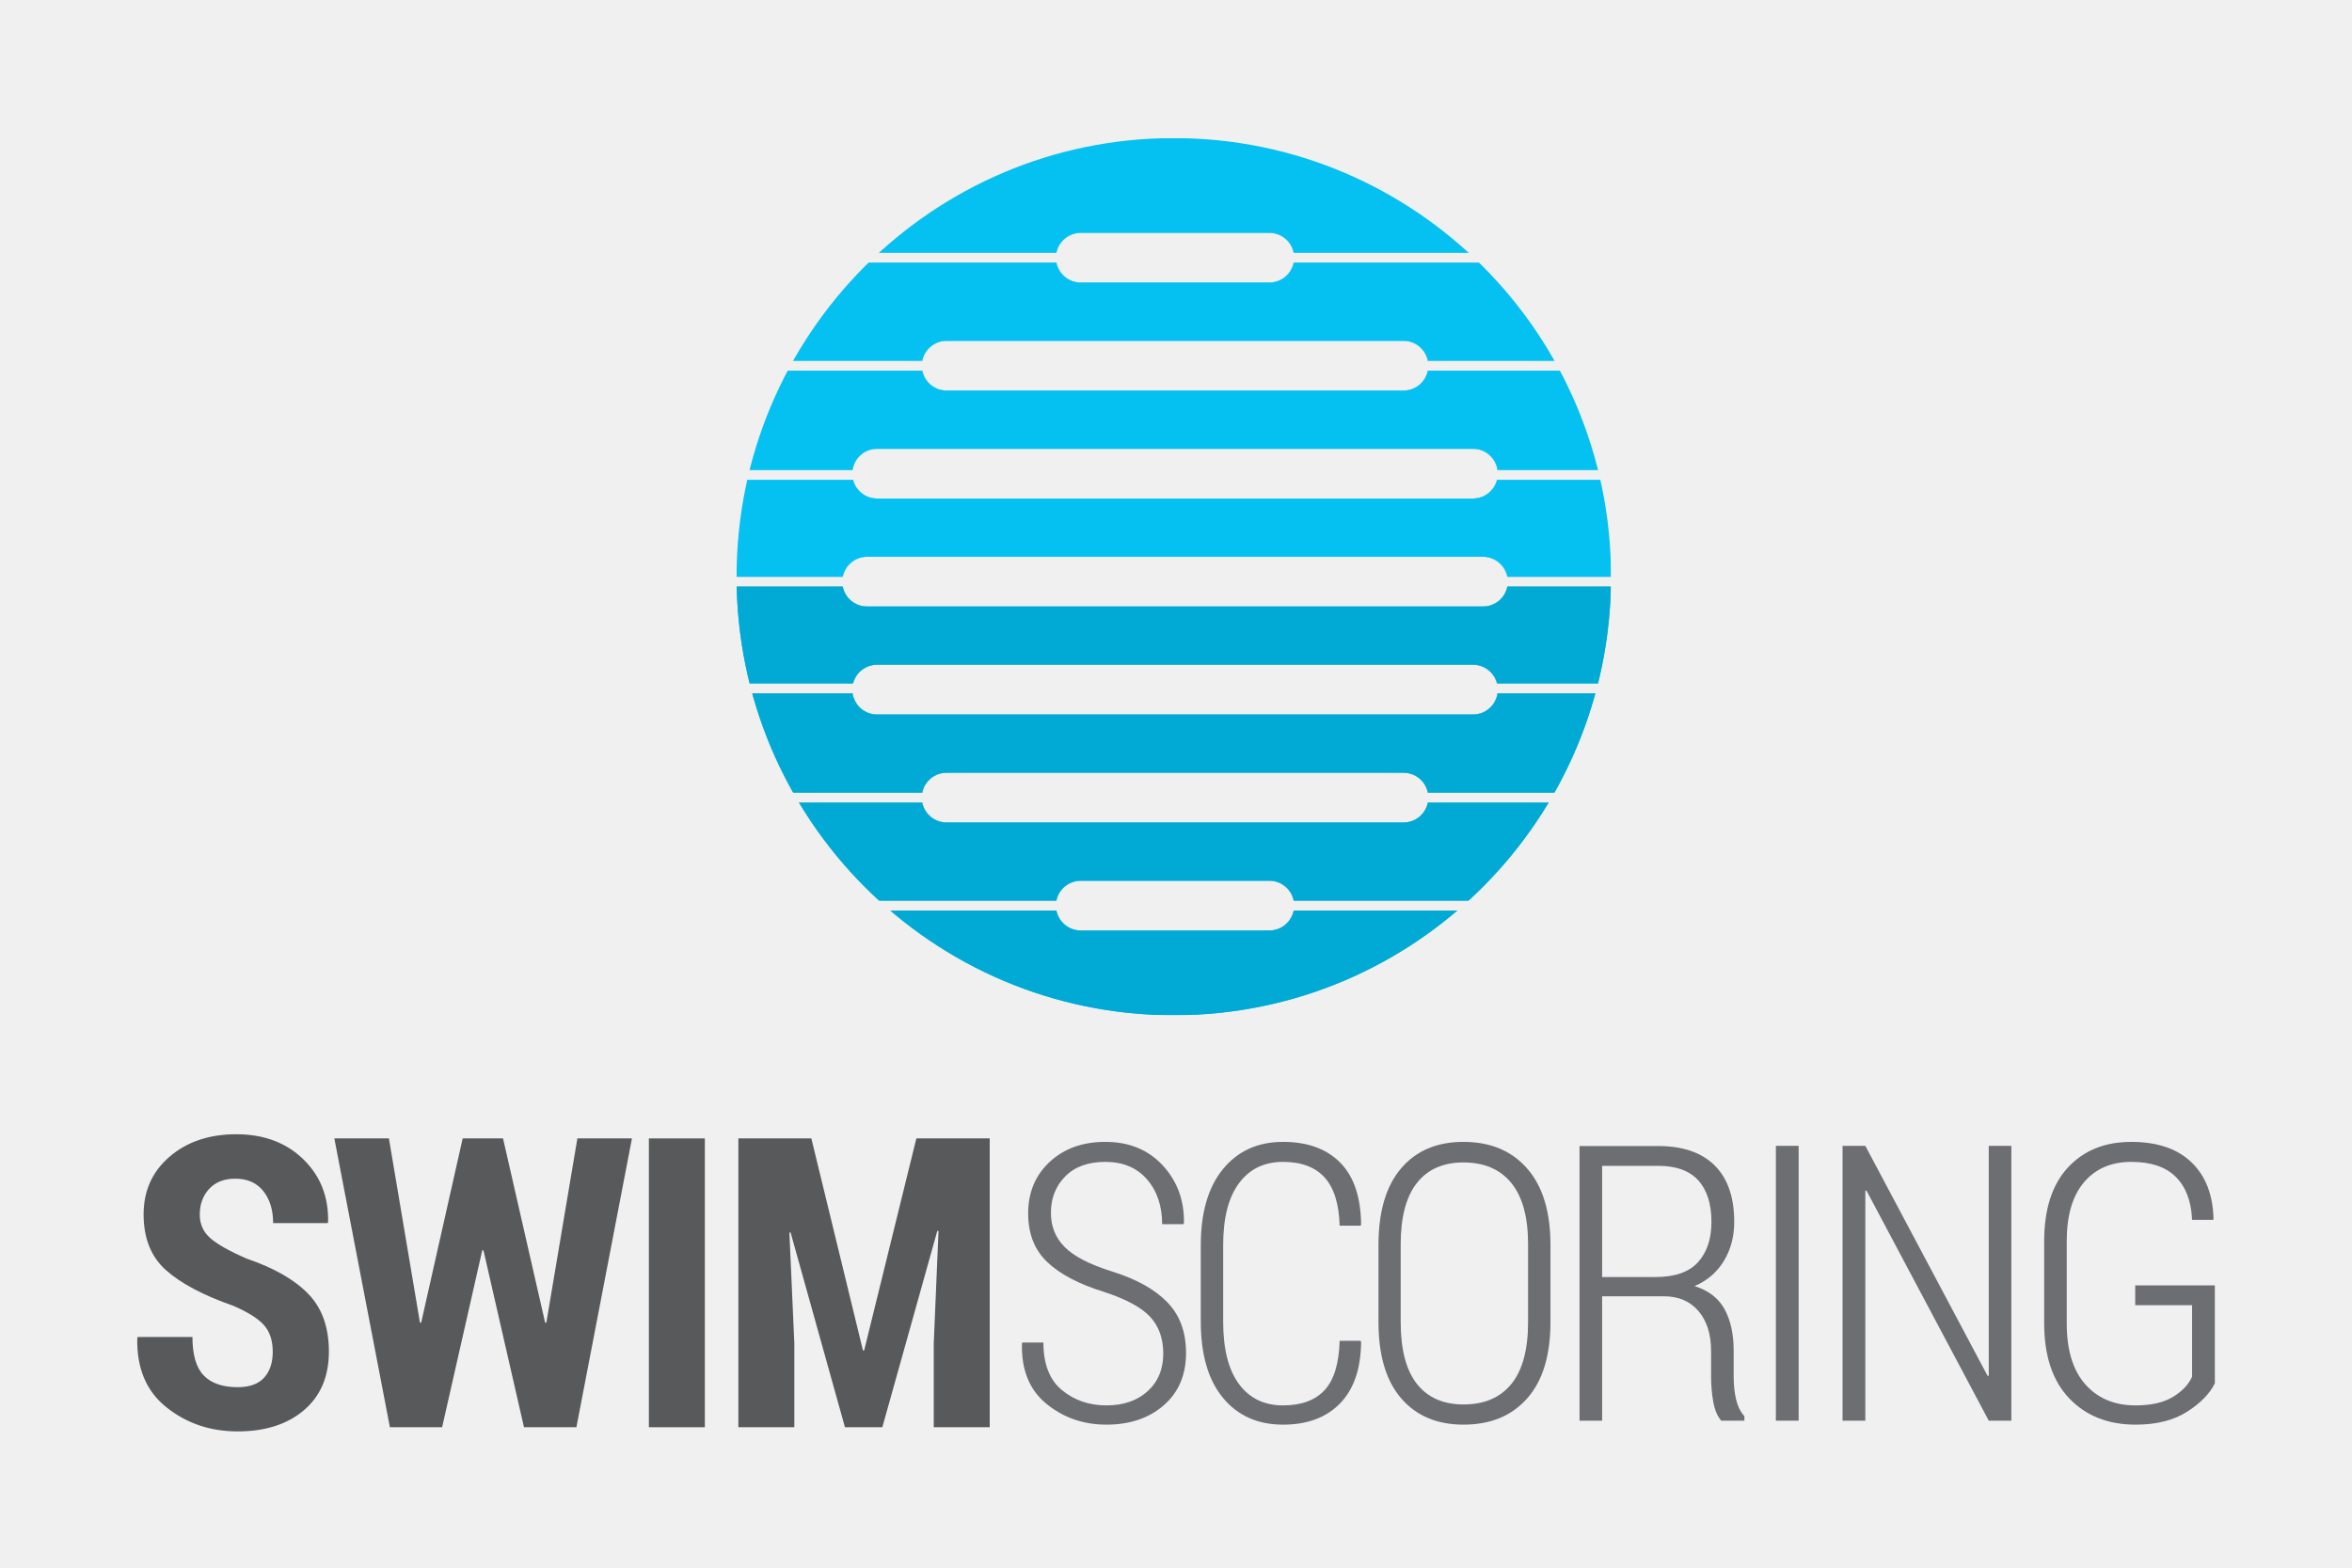
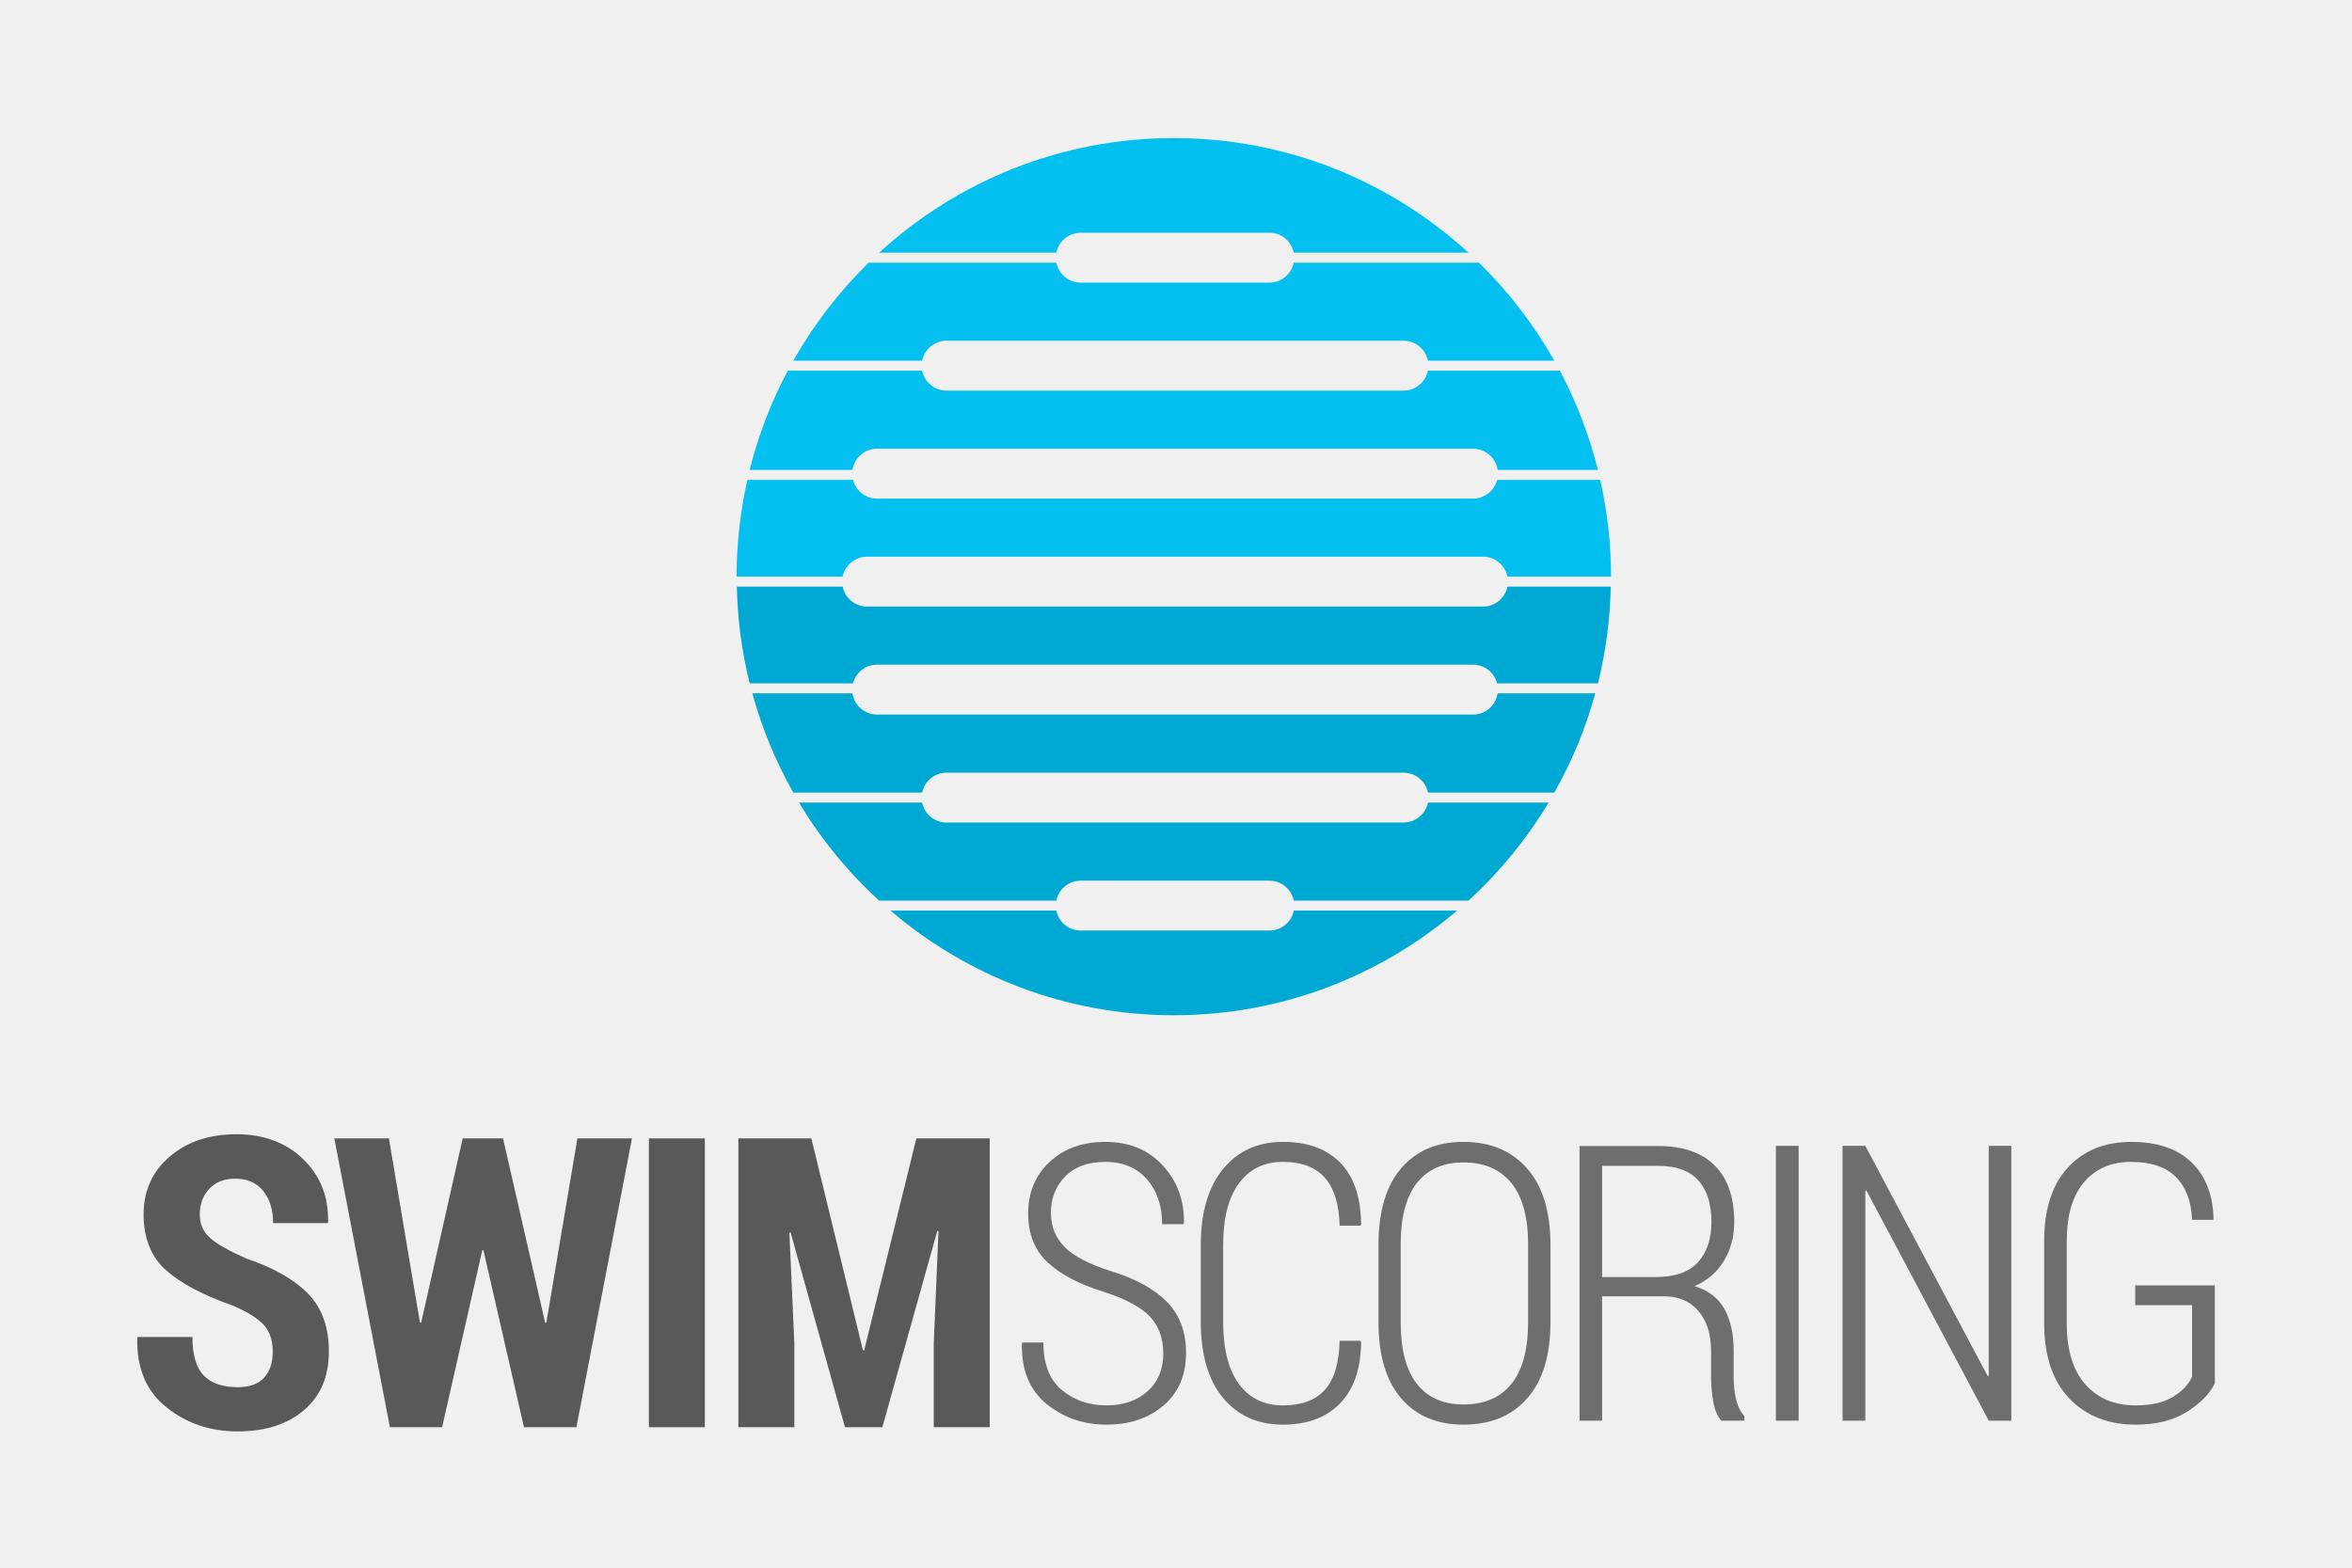
<svg xmlns="http://www.w3.org/2000/svg" version="1.1" id="Layer_1" x="0px" y="0px" width="360px" height="240px" viewBox="0 0 360 240" enable-background="new 0 0 360 240" xml:space="preserve">
  <g>
-     <defs>
-       <filter id="Adobe_OpacityMaskFilter" filterUnits="userSpaceOnUse" x="112.741" y="21.136" width="133.846" height="134.29">
-         <feColorMatrix type="matrix" values="-1 0 0 0 1  0 -1 0 0 1  0 0 -1 0 1  0 0 0 1 0" color-interpolation-filters="sRGB" result="source" />
-         <feFlood style="flood-color:white;flood-opacity:1" result="back" />
-         <feBlend in="source" in2="back" mode="normal" />
-       </filter>
-     </defs>
-     <mask maskUnits="userSpaceOnUse" x="112.741" y="21.136" width="133.846" height="134.29" id="SVGID_1_">
-       <g filter="url(#Adobe_OpacityMaskFilter)">
-         <path fill="#FFFFFF" d="M247.538,38.686h-49.51c-0.353-1.741-1.886-3.052-3.725-3.052h-28.899c-1.84,0-3.374,1.311-3.725,3.052     H112.17v1.526h49.508c0.353,1.742,1.886,3.053,3.726,3.053h28.899c1.838,0,3.372-1.311,3.726-3.053h49.509V38.686z" />
-         <path fill="#FFFFFF" d="M247.538,55.218h-28.977c-0.352-1.741-1.886-3.052-3.725-3.052h-69.966c-1.838,0-3.372,1.311-3.725,3.052     H112.17v1.526h28.975c0.354,1.742,1.887,3.053,3.726,3.053h69.966c1.838,0,3.373-1.311,3.726-3.053h28.976V55.218z" />
-         <path fill="#FFFFFF" d="M247.538,71.94h-18.311c-0.277-1.834-1.84-3.243-3.744-3.243h-91.259c-1.905,0-3.467,1.409-3.744,3.243     h-18.31v1.526h18.387c0.423,1.643,1.897,2.861,3.667,2.861h91.259c1.769,0,3.244-1.219,3.667-2.861h18.388V71.94z" />
-         <path fill="#FFFFFF" d="M250.769,137.877h-52.741c-0.353-1.741-1.886-3.052-3.725-3.052h-28.899c-1.84,0-3.374,1.311-3.725,3.052     h-52.741v1.526h52.74c0.353,1.742,1.886,3.052,3.726,3.052h28.899c1.838,0,3.372-1.311,3.726-3.052h52.74V137.877z" />
-         <path fill="#FFFFFF" d="M250.769,121.345h-32.208c-0.352-1.742-1.886-3.052-3.725-3.052h-69.966c-1.838,0-3.372,1.31-3.725,3.052     h-32.208v1.526h32.207c0.353,1.741,1.886,3.052,3.726,3.052h69.966c1.839,0,3.374-1.312,3.726-3.052h32.207V121.345z" />
-         <path fill="#FFFFFF" d="M250.769,104.622H229.15c-0.423-1.643-1.898-2.86-3.667-2.86h-91.259c-1.77,0-3.244,1.218-3.667,2.86     h-21.619v1.526h21.542c0.277,1.834,1.839,3.243,3.744,3.243h91.259c1.904,0,3.467-1.409,3.744-3.243h21.542V104.622z" />
-         <path fill="#FFFFFF" d="M250.769,88.282H230.73c-0.353-1.742-1.886-3.053-3.726-3.053h-94.301c-1.839,0-3.374,1.311-3.726,3.053     h-20.039v1.525h20.039c0.353,1.742,1.887,3.052,3.726,3.052h94.301c1.839,0,3.373-1.31,3.725-3.052h20.04V88.282z" />
-       </g>
-     </mask>
-     <g mask="url(#SVGID_1_)">
-       <ellipse fill="#05C1F1" cx="179.664" cy="88.282" rx="66.923" ry="67.144" />
-       <path fill="#00AAD4" d="M179.663,155.426c36.96,0,66.923-30.061,66.923-67.144H112.741    C112.741,125.365,142.703,155.426,179.663,155.426z" />
+     <path fill="#58595B" d="M41.746,206.958c0-1.721-0.444-3.083-1.332-4.084c-0.889-1.003-2.452-1.99-4.692-2.961   c-4.581-1.6-8.016-3.416-10.306-5.452c-2.291-2.034-3.435-4.884-3.435-8.548c0-3.624,1.332-6.575,3.995-8.852   c2.664-2.279,6.063-3.417,10.2-3.417c4.197,0,7.607,1.271,10.23,3.811c2.623,2.541,3.894,5.745,3.814,9.612l-0.061,0.182h-8.354   c0-2.023-0.505-3.664-1.513-4.919c-1.01-1.255-2.432-1.883-4.268-1.883c-1.715,0-3.052,0.521-4.01,1.563   c-0.959,1.043-1.438,2.354-1.438,3.933c0,1.458,0.535,2.658,1.604,3.598c1.069,0.942,2.926,1.99,5.569,3.144   c4.177,1.417,7.32,3.214,9.429,5.391c2.108,2.177,3.163,5.117,3.163,8.821c0,3.827-1.271,6.823-3.814,8.989s-5.922,3.25-10.14,3.25   c-4.197,0-7.834-1.23-10.912-3.689c-3.078-2.46-4.565-5.987-4.464-10.584l0.061-0.182h8.384c0,2.733,0.575,4.697,1.725,5.892   c1.15,1.195,2.885,1.792,5.206,1.792c1.816,0,3.164-0.486,4.041-1.458C41.308,209.935,41.746,208.619,41.746,206.958z" />
+     <path fill="#58595B" d="M83.441,202.494h0.182l4.752-28.212h8.354l-8.505,44.217h-8.021l-6.205-27.089h-0.182l-6.145,27.089h-7.991   l-8.505-44.217h8.354l4.752,28.212h0.182l6.356-28.212h6.175L83.441,202.494z" />
+     <path fill="#58595B" d="M107.885,218.499h-8.566v-44.217h8.566V218.499z" />
+     <path fill="#58595B" d="M124.186,174.282l7.9,32.464h0.182l7.991-32.464h11.229v44.217h-8.566v-12.846l0.727-17.189l-0.182-0.03   l-8.415,30.065h-5.721l-8.324-29.822l-0.182,0.03l0.757,16.946v12.846h-8.566v-44.217H124.186z" />
+     <path fill="#6D6E70" d="M178.05,207.21c0-2.3-0.668-4.171-2.001-5.611c-1.335-1.44-3.683-2.711-7.043-3.813   c-3.821-1.175-6.716-2.692-8.684-4.551c-1.968-1.859-2.952-4.35-2.952-7.471c0-3.217,1.099-5.847,3.298-7.89   c2.198-2.042,5.035-3.062,8.511-3.062c3.648,0,6.582,1.204,8.799,3.612c2.218,2.409,3.298,5.346,3.241,8.813l-0.087,0.175h-3.254   c0-2.794-0.773-5.083-2.319-6.864c-1.546-1.782-3.672-2.674-6.38-2.674c-2.631,0-4.676,0.743-6.136,2.226   c-1.458,1.483-2.189,3.342-2.189,5.578c0,2.081,0.706,3.829,2.118,5.245c1.411,1.416,3.806,2.654,7.187,3.713   c3.725,1.156,6.552,2.721,8.482,4.696c1.93,1.975,2.895,4.571,2.895,7.788c0,3.372-1.138,6.045-3.413,8.02   c-2.276,1.975-5.199,2.961-8.771,2.961c-3.514,0-6.572-1.059-9.174-3.178c-2.602-2.12-3.854-5.192-3.758-9.219l0.057-0.173h3.226   c0,3.295,0.946,5.723,2.837,7.282c1.891,1.562,4.162,2.341,6.812,2.341c2.611,0,4.714-0.725,6.309-2.174   C177.253,211.53,178.05,209.606,178.05,207.21z" />
+     <path fill="#6D6E70" d="M208.246,205.271l0.087,0.174c-0.039,4.103-1.114,7.239-3.226,9.407c-2.113,2.167-5.022,3.25-8.728,3.25   c-3.859,0-6.923-1.367-9.188-4.103c-2.266-2.736-3.398-6.638-3.398-11.705v-11.646c0-5.029,1.137-8.925,3.413-11.69   c2.275-2.764,5.333-4.146,9.173-4.146c3.745,0,6.664,1.06,8.756,3.178c2.093,2.12,3.158,5.28,3.197,9.479l-0.087,0.174h-3.196   c-0.097-3.333-0.864-5.794-2.305-7.384c-1.44-1.589-3.562-2.385-6.366-2.385c-2.88,0-5.126,1.091-6.739,3.271   c-1.613,2.181-2.419,5.327-2.419,9.437v11.75c0,4.189,0.807,7.373,2.419,9.552c1.613,2.181,3.859,3.271,6.739,3.271   c2.804,0,4.926-0.78,6.366-2.34c1.44-1.561,2.208-4.074,2.305-7.544H208.246z" />
+     <path fill="#6D6E70" d="M237.318,202.381c0,5.105-1.185,9.002-3.557,11.689c-2.372,2.688-5.621,4.031-9.75,4.031   c-4.052,0-7.235-1.343-9.549-4.031c-2.314-2.687-3.47-6.584-3.47-11.689V190.59c0-5.105,1.152-9.011,3.457-11.718   c2.304-2.706,5.481-4.06,9.533-4.06c4.128,0,7.384,1.357,9.764,4.074c2.381,2.716,3.571,6.617,3.571,11.704V202.381z    M233.892,190.503c0-4.161-0.854-7.292-2.564-9.393c-1.709-2.099-4.158-3.149-7.345-3.149c-3.092,0-5.463,1.05-7.114,3.149   c-1.652,2.101-2.478,5.231-2.478,9.393v11.877c0,4.22,0.826,7.379,2.478,9.479c1.651,2.101,4.033,3.151,7.143,3.151   c3.187,0,5.631-1.05,7.33-3.151c1.7-2.099,2.549-5.258,2.549-9.479V190.503z" />
+     <path fill="#6D6E70" d="M245.222,198.45v19.045h-3.456v-42.048h12.04c3.763,0,6.644,0.991,8.641,2.974   c1.997,1.981,2.996,4.867,2.996,8.658c0,2.232-0.528,4.219-1.584,5.96c-1.056,1.742-2.554,3.026-4.493,3.854   c2.13,0.656,3.663,1.832,4.594,3.531c0.931,1.697,1.397,3.81,1.397,6.336v3.964c0,1.312,0.124,2.489,0.374,3.531   c0.249,1.041,0.671,1.891,1.267,2.546v0.694h-3.543c-0.595-0.695-1.003-1.661-1.224-2.898c-0.222-1.236-0.331-2.551-0.331-3.942   v-3.856c0-2.551-0.645-4.58-1.93-6.087c-1.287-1.507-3.053-2.261-5.3-2.261H245.222z M245.222,195.503h8.18   c2.957,0,5.122-0.756,6.495-2.269c1.373-1.513,2.059-3.57,2.059-6.17c0-2.754-0.672-4.875-2.015-6.358   c-1.345-1.483-3.39-2.226-6.136-2.226h-8.583V195.503z" />
+     <path fill="#6D6E70" d="M275.303,217.495h-3.485v-42.077h3.485V217.495z" />
+     <path fill="#6D6E70" d="M307.86,217.495h-3.457l-18.721-35.228l-0.174,0.029v35.199h-3.484v-42.077h3.484l18.723,35.229l0.172-0.03   v-35.199h3.457V217.495z" />
+     <path fill="#6D6E70" d="M339.008,211.773c-0.77,1.58-2.186,3.03-4.249,4.35c-2.064,1.319-4.69,1.979-7.878,1.979   c-4.206,0-7.59-1.338-10.152-4.016c-2.564-2.679-3.846-6.521-3.846-11.53v-12.514c0-4.913,1.21-8.679,3.63-11.299   c2.419-2.621,5.654-3.93,9.706-3.93c3.955,0,7.019,1.035,9.188,3.106c2.169,2.071,3.302,4.956,3.397,8.655l-0.057,0.173h-3.226   c-0.115-2.832-0.941-5.019-2.479-6.561c-1.535-1.54-3.812-2.312-6.825-2.312c-3.054,0-5.463,1.039-7.23,3.112   c-1.766,2.074-2.65,5.08-2.65,9.016v12.59c0,4.092,0.951,7.208,2.853,9.35c1.9,2.142,4.464,3.213,7.689,3.213   c2.361,0,4.254-0.425,5.675-1.276c1.42-0.851,2.41-1.886,2.967-3.104v-10.965h-8.7v-3.034h12.186V211.773z" />
+   </g>
+   <g>
+     <g>
+       <path fill="#04C0F0" d="M229.15,73.466c-0.423,1.643-1.898,2.861-3.667,2.861h-91.259c-1.77,0-3.244-1.219-3.667-2.861h-16.162    c-1.071,4.769-1.655,9.723-1.655,14.816h16.237c0.352-1.742,1.887-3.053,3.726-3.053h94.301c1.84,0,3.374,1.311,3.726,3.053    h15.856c0-5.093-0.584-10.047-1.655-14.816H229.15z" />
+       <path fill="#04C0F0" d="M141.146,55.218c0.353-1.741,1.886-3.052,3.725-3.052h69.966c1.838,0,3.373,1.311,3.725,3.052h19.341    c-3.132-5.541-7.021-10.591-11.536-15.006h-28.338c-0.354,1.742-1.887,3.053-3.726,3.053h-28.899c-1.84,0-3.374-1.311-3.726-3.053    H132.96c-4.514,4.416-8.403,9.465-11.535,15.006H141.146z" />
+       <path fill="#04C0F0" d="M130.48,71.94c0.277-1.834,1.839-3.243,3.744-3.243h91.259c1.904,0,3.467,1.409,3.744,3.243h15.353    c-1.333-5.349-3.306-10.442-5.833-15.196h-20.186c-0.353,1.742-1.887,3.053-3.726,3.053h-69.966c-1.838,0-3.372-1.311-3.726-3.053    h-20.566c-2.526,4.754-4.499,9.847-5.833,15.196H130.48z" />
+       <path fill="#04C0F0" d="M161.679,38.686c0.352-1.741,1.885-3.052,3.725-3.052h28.899c1.838,0,3.372,1.311,3.725,3.052h26.744    c-11.897-10.899-27.729-17.549-45.108-17.549s-33.21,6.65-45.108,17.549H161.679z" />
    </g>
    <g>
-       <path fill="#58595B" d="M41.746,206.958c0-1.721-0.444-3.083-1.332-4.084c-0.889-1.003-2.452-1.99-4.692-2.961    c-4.581-1.6-8.016-3.416-10.306-5.452c-2.291-2.034-3.435-4.884-3.435-8.548c0-3.624,1.332-6.575,3.995-8.852    c2.664-2.279,6.063-3.417,10.2-3.417c4.197,0,7.607,1.271,10.23,3.811c2.623,2.541,3.894,5.745,3.814,9.612l-0.061,0.182h-8.354    c0-2.023-0.505-3.664-1.513-4.919c-1.01-1.255-2.432-1.883-4.268-1.883c-1.715,0-3.052,0.521-4.01,1.563    c-0.959,1.043-1.438,2.354-1.438,3.933c0,1.458,0.535,2.658,1.604,3.598c1.069,0.942,2.926,1.99,5.569,3.144    c4.177,1.417,7.32,3.214,9.429,5.391c2.108,2.177,3.163,5.117,3.163,8.821c0,3.827-1.271,6.823-3.814,8.989    s-5.922,3.25-10.14,3.25c-4.197,0-7.834-1.23-10.912-3.689c-3.078-2.46-4.565-5.987-4.464-10.584l0.061-0.182h8.384    c0,2.733,0.575,4.697,1.725,5.892c1.15,1.195,2.885,1.792,5.206,1.792c1.816,0,3.164-0.486,4.041-1.458    C41.308,209.935,41.746,208.619,41.746,206.958z" />
-       <path fill="#58595B" d="M83.441,202.494h0.182l4.752-28.212h8.354l-8.505,44.217h-8.021l-6.205-27.089h-0.182l-6.145,27.089    h-7.991l-8.505-44.217h8.354l4.752,28.212h0.182l6.356-28.212h6.175L83.441,202.494z" />
-       <path fill="#58595B" d="M107.885,218.499h-8.566v-44.217h8.566V218.499z" />
-       <path fill="#58595B" d="M124.186,174.282l7.9,32.464h0.182l7.991-32.464h11.229v44.217h-8.566v-12.846l0.727-17.189l-0.182-0.03    l-8.415,30.065h-5.721l-8.324-29.822l-0.182,0.03l0.757,16.946v12.846h-8.566v-44.217H124.186z" />
-       <path fill="#6D6E71" d="M178.05,207.21c0-2.3-0.668-4.171-2.001-5.611c-1.335-1.44-3.683-2.711-7.043-3.813    c-3.821-1.175-6.716-2.692-8.684-4.551c-1.968-1.859-2.952-4.35-2.952-7.471c0-3.217,1.099-5.847,3.298-7.89    c2.198-2.042,5.035-3.062,8.511-3.062c3.648,0,6.582,1.204,8.799,3.612c2.218,2.409,3.298,5.346,3.241,8.813l-0.087,0.175h-3.254    c0-2.794-0.773-5.083-2.319-6.864c-1.546-1.782-3.672-2.674-6.38-2.674c-2.631,0-4.676,0.743-6.136,2.226    c-1.458,1.483-2.189,3.342-2.189,5.578c0,2.081,0.706,3.829,2.118,5.245c1.411,1.416,3.806,2.654,7.187,3.713    c3.725,1.156,6.552,2.721,8.482,4.696c1.93,1.975,2.895,4.571,2.895,7.788c0,3.372-1.138,6.045-3.413,8.02    c-2.276,1.975-5.199,2.961-8.771,2.961c-3.514,0-6.572-1.059-9.174-3.178c-2.602-2.12-3.854-5.192-3.758-9.219l0.057-0.173h3.226    c0,3.295,0.946,5.723,2.837,7.282c1.891,1.562,4.162,2.341,6.812,2.341c2.611,0,4.714-0.725,6.309-2.174    C177.253,211.53,178.05,209.606,178.05,207.21z" />
-       <path fill="#6D6E71" d="M208.246,205.271l0.087,0.174c-0.039,4.103-1.114,7.239-3.226,9.407c-2.113,2.167-5.022,3.25-8.728,3.25    c-3.859,0-6.923-1.367-9.188-4.103c-2.266-2.736-3.398-6.638-3.398-11.705v-11.646c0-5.029,1.137-8.925,3.413-11.69    c2.275-2.764,5.333-4.146,9.173-4.146c3.745,0,6.664,1.06,8.756,3.178c2.093,2.12,3.158,5.28,3.197,9.479l-0.087,0.174h-3.196    c-0.097-3.333-0.864-5.794-2.305-7.384c-1.44-1.589-3.562-2.385-6.366-2.385c-2.88,0-5.126,1.091-6.739,3.271    c-1.613,2.181-2.419,5.327-2.419,9.437v11.75c0,4.189,0.807,7.373,2.419,9.552c1.613,2.181,3.859,3.271,6.739,3.271    c2.804,0,4.926-0.78,6.366-2.34c1.44-1.561,2.208-4.074,2.305-7.544H208.246z" />
-       <path fill="#6D6E71" d="M237.318,202.381c0,5.105-1.185,9.002-3.557,11.689c-2.372,2.688-5.621,4.031-9.75,4.031    c-4.052,0-7.235-1.343-9.549-4.031c-2.314-2.687-3.47-6.584-3.47-11.689V190.59c0-5.105,1.152-9.011,3.457-11.718    c2.304-2.706,5.481-4.06,9.533-4.06c4.128,0,7.384,1.357,9.764,4.074c2.381,2.716,3.571,6.617,3.571,11.704V202.381z     M233.892,190.503c0-4.161-0.854-7.292-2.564-9.393c-1.709-2.099-4.158-3.149-7.345-3.149c-3.092,0-5.463,1.05-7.114,3.149    c-1.652,2.101-2.478,5.231-2.478,9.393v11.877c0,4.22,0.826,7.379,2.478,9.479c1.651,2.101,4.033,3.151,7.143,3.151    c3.187,0,5.631-1.05,7.33-3.151c1.7-2.099,2.549-5.258,2.549-9.479V190.503z" />
-       <path fill="#6D6E71" d="M245.222,198.45v19.045h-3.456v-42.048h12.04c3.763,0,6.644,0.991,8.641,2.974    c1.997,1.981,2.996,4.867,2.996,8.658c0,2.232-0.528,4.219-1.584,5.96c-1.056,1.742-2.554,3.026-4.493,3.854    c2.13,0.656,3.663,1.832,4.594,3.531c0.931,1.697,1.397,3.81,1.397,6.336v3.964c0,1.312,0.124,2.489,0.374,3.531    c0.249,1.041,0.671,1.891,1.267,2.546v0.694h-3.543c-0.595-0.695-1.003-1.661-1.224-2.898c-0.222-1.236-0.331-2.551-0.331-3.942    v-3.856c0-2.551-0.645-4.58-1.93-6.087c-1.287-1.507-3.053-2.261-5.3-2.261H245.222z M245.222,195.503h8.18    c2.957,0,5.122-0.756,6.495-2.269c1.373-1.513,2.059-3.57,2.059-6.17c0-2.754-0.672-4.875-2.015-6.358    c-1.345-1.483-3.39-2.226-6.136-2.226h-8.583V195.503z" />
-       <path fill="#6D6E71" d="M275.303,217.495h-3.485v-42.077h3.485V217.495z" />
-       <path fill="#6D6E71" d="M307.86,217.495h-3.457l-18.721-35.228l-0.174,0.029v35.199h-3.484v-42.077h3.484l18.723,35.229    l0.172-0.03v-35.199h3.457V217.495z" />
-       <path fill="#6D6E71" d="M339.008,211.773c-0.77,1.58-2.186,3.03-4.249,4.35c-2.064,1.319-4.69,1.979-7.878,1.979    c-4.206,0-7.59-1.338-10.152-4.016c-2.564-2.679-3.846-6.521-3.846-11.53v-12.514c0-4.913,1.21-8.679,3.63-11.299    c2.419-2.621,5.654-3.93,9.706-3.93c3.955,0,7.019,1.035,9.188,3.106c2.169,2.071,3.302,4.956,3.397,8.655l-0.057,0.173h-3.226    c-0.115-2.832-0.941-5.019-2.479-6.561c-1.535-1.54-3.812-2.312-6.825-2.312c-3.054,0-5.463,1.039-7.23,3.112    c-1.766,2.074-2.65,5.08-2.65,9.016v12.59c0,4.092,0.951,7.208,2.853,9.35c1.9,2.142,4.464,3.213,7.689,3.213    c2.361,0,4.254-0.425,5.675-1.276c1.42-0.851,2.41-1.886,2.967-3.104v-10.965h-8.7v-3.034h12.186V211.773z" />
+       <path fill="#00A9D3" d="M218.562,122.871c-0.352,1.741-1.886,3.052-3.726,3.052h-69.966c-1.839,0-3.373-1.312-3.726-3.052h-18.846    c3.351,5.582,7.486,10.636,12.256,15.006h27.125c0.352-1.741,1.885-3.052,3.725-3.052h28.899c1.838,0,3.372,1.311,3.725,3.052    h26.744c4.771-4.37,8.905-9.424,12.257-15.006H218.562z" />
+       <path fill="#00A9D3" d="M229.227,106.148c-0.277,1.834-1.84,3.243-3.744,3.243h-91.259c-1.905,0-3.467-1.409-3.744-3.243h-15.325    c1.473,5.365,3.592,10.459,6.269,15.196h19.722c0.353-1.742,1.886-3.052,3.725-3.052h69.966c1.838,0,3.373,1.31,3.725,3.052    h19.342c2.678-4.737,4.796-9.831,6.269-15.196H229.227z" />
+       <path fill="#00A9D3" d="M198.029,139.403c-0.354,1.742-1.887,3.052-3.726,3.052h-28.899c-1.84,0-3.374-1.311-3.726-3.052H136.3    c11.682,9.984,26.815,16.022,43.363,16.022s31.682-6.039,43.363-16.022H198.029z" />
+       <path fill="#00A9D3" d="M230.729,89.807c-0.353,1.742-1.886,3.052-3.725,3.052h-94.301c-1.838,0-3.373-1.31-3.726-3.052h-16.198    c0.113,5.098,0.781,10.058,1.967,14.815h15.811c0.423-1.643,1.897-2.86,3.667-2.86h91.259c1.769,0,3.244,1.218,3.667,2.86h15.431    c1.186-4.757,1.854-9.717,1.967-14.815H230.729z" />
    </g>
  </g>
</svg>
